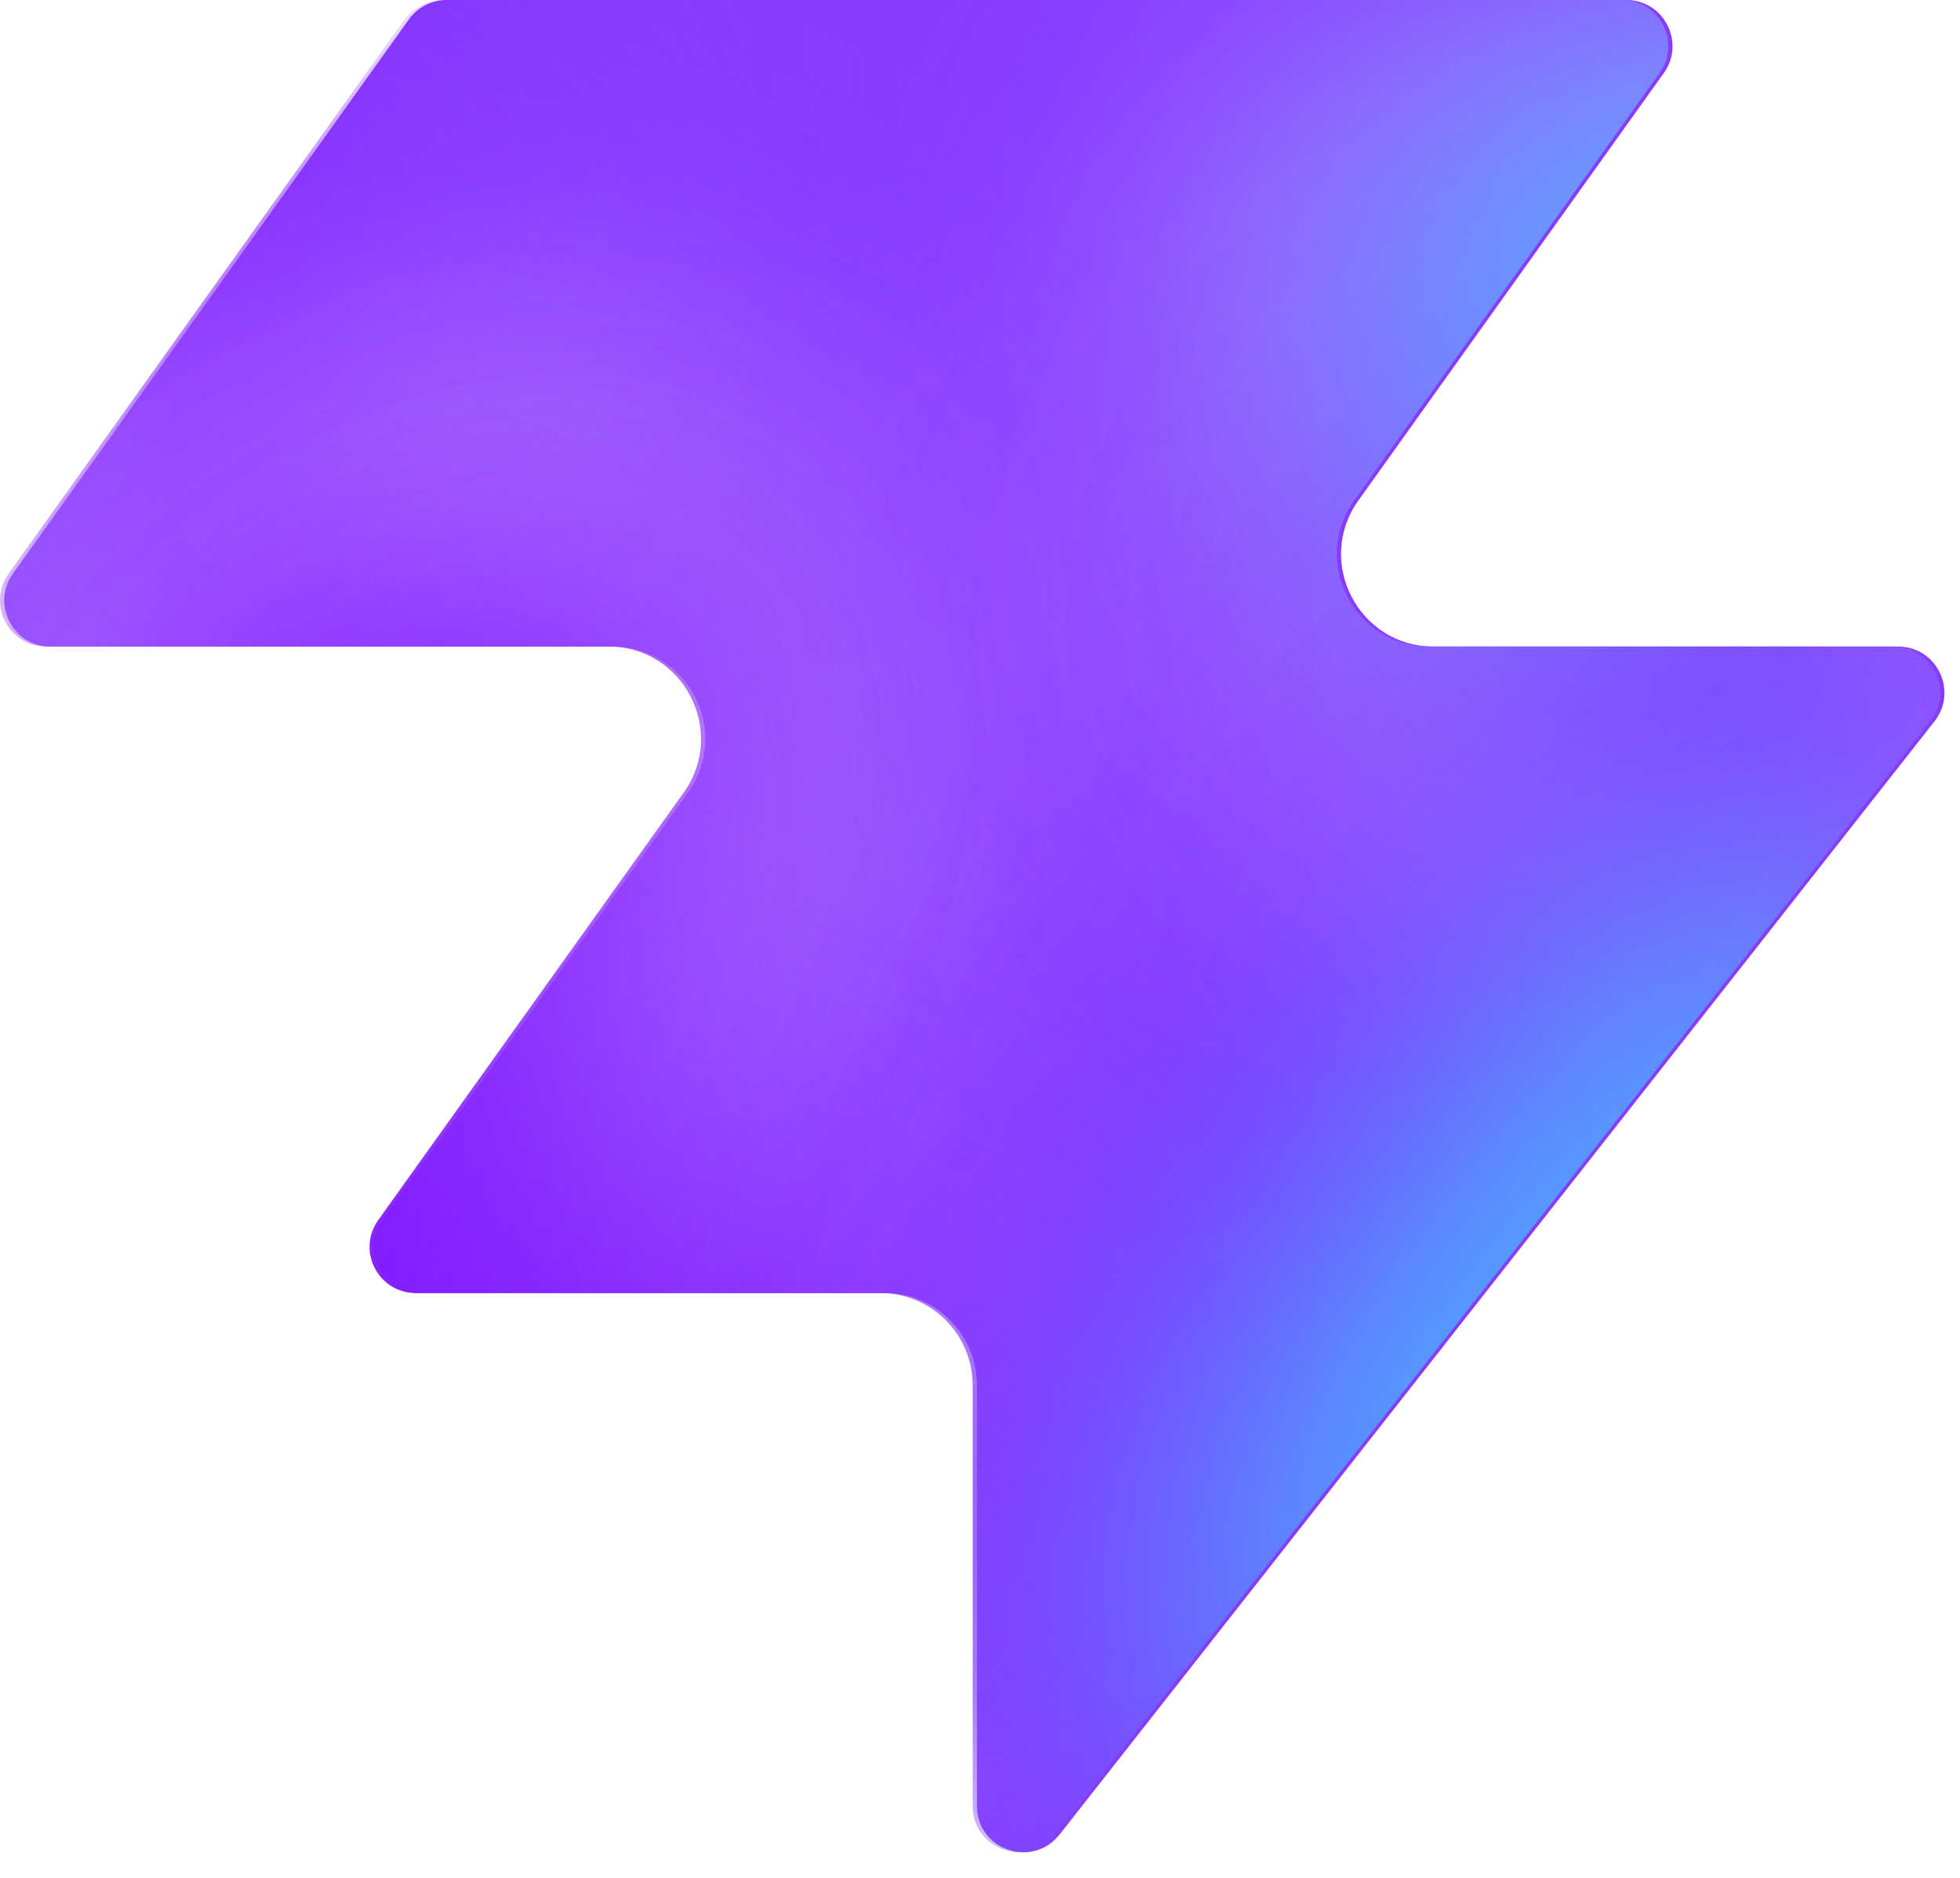
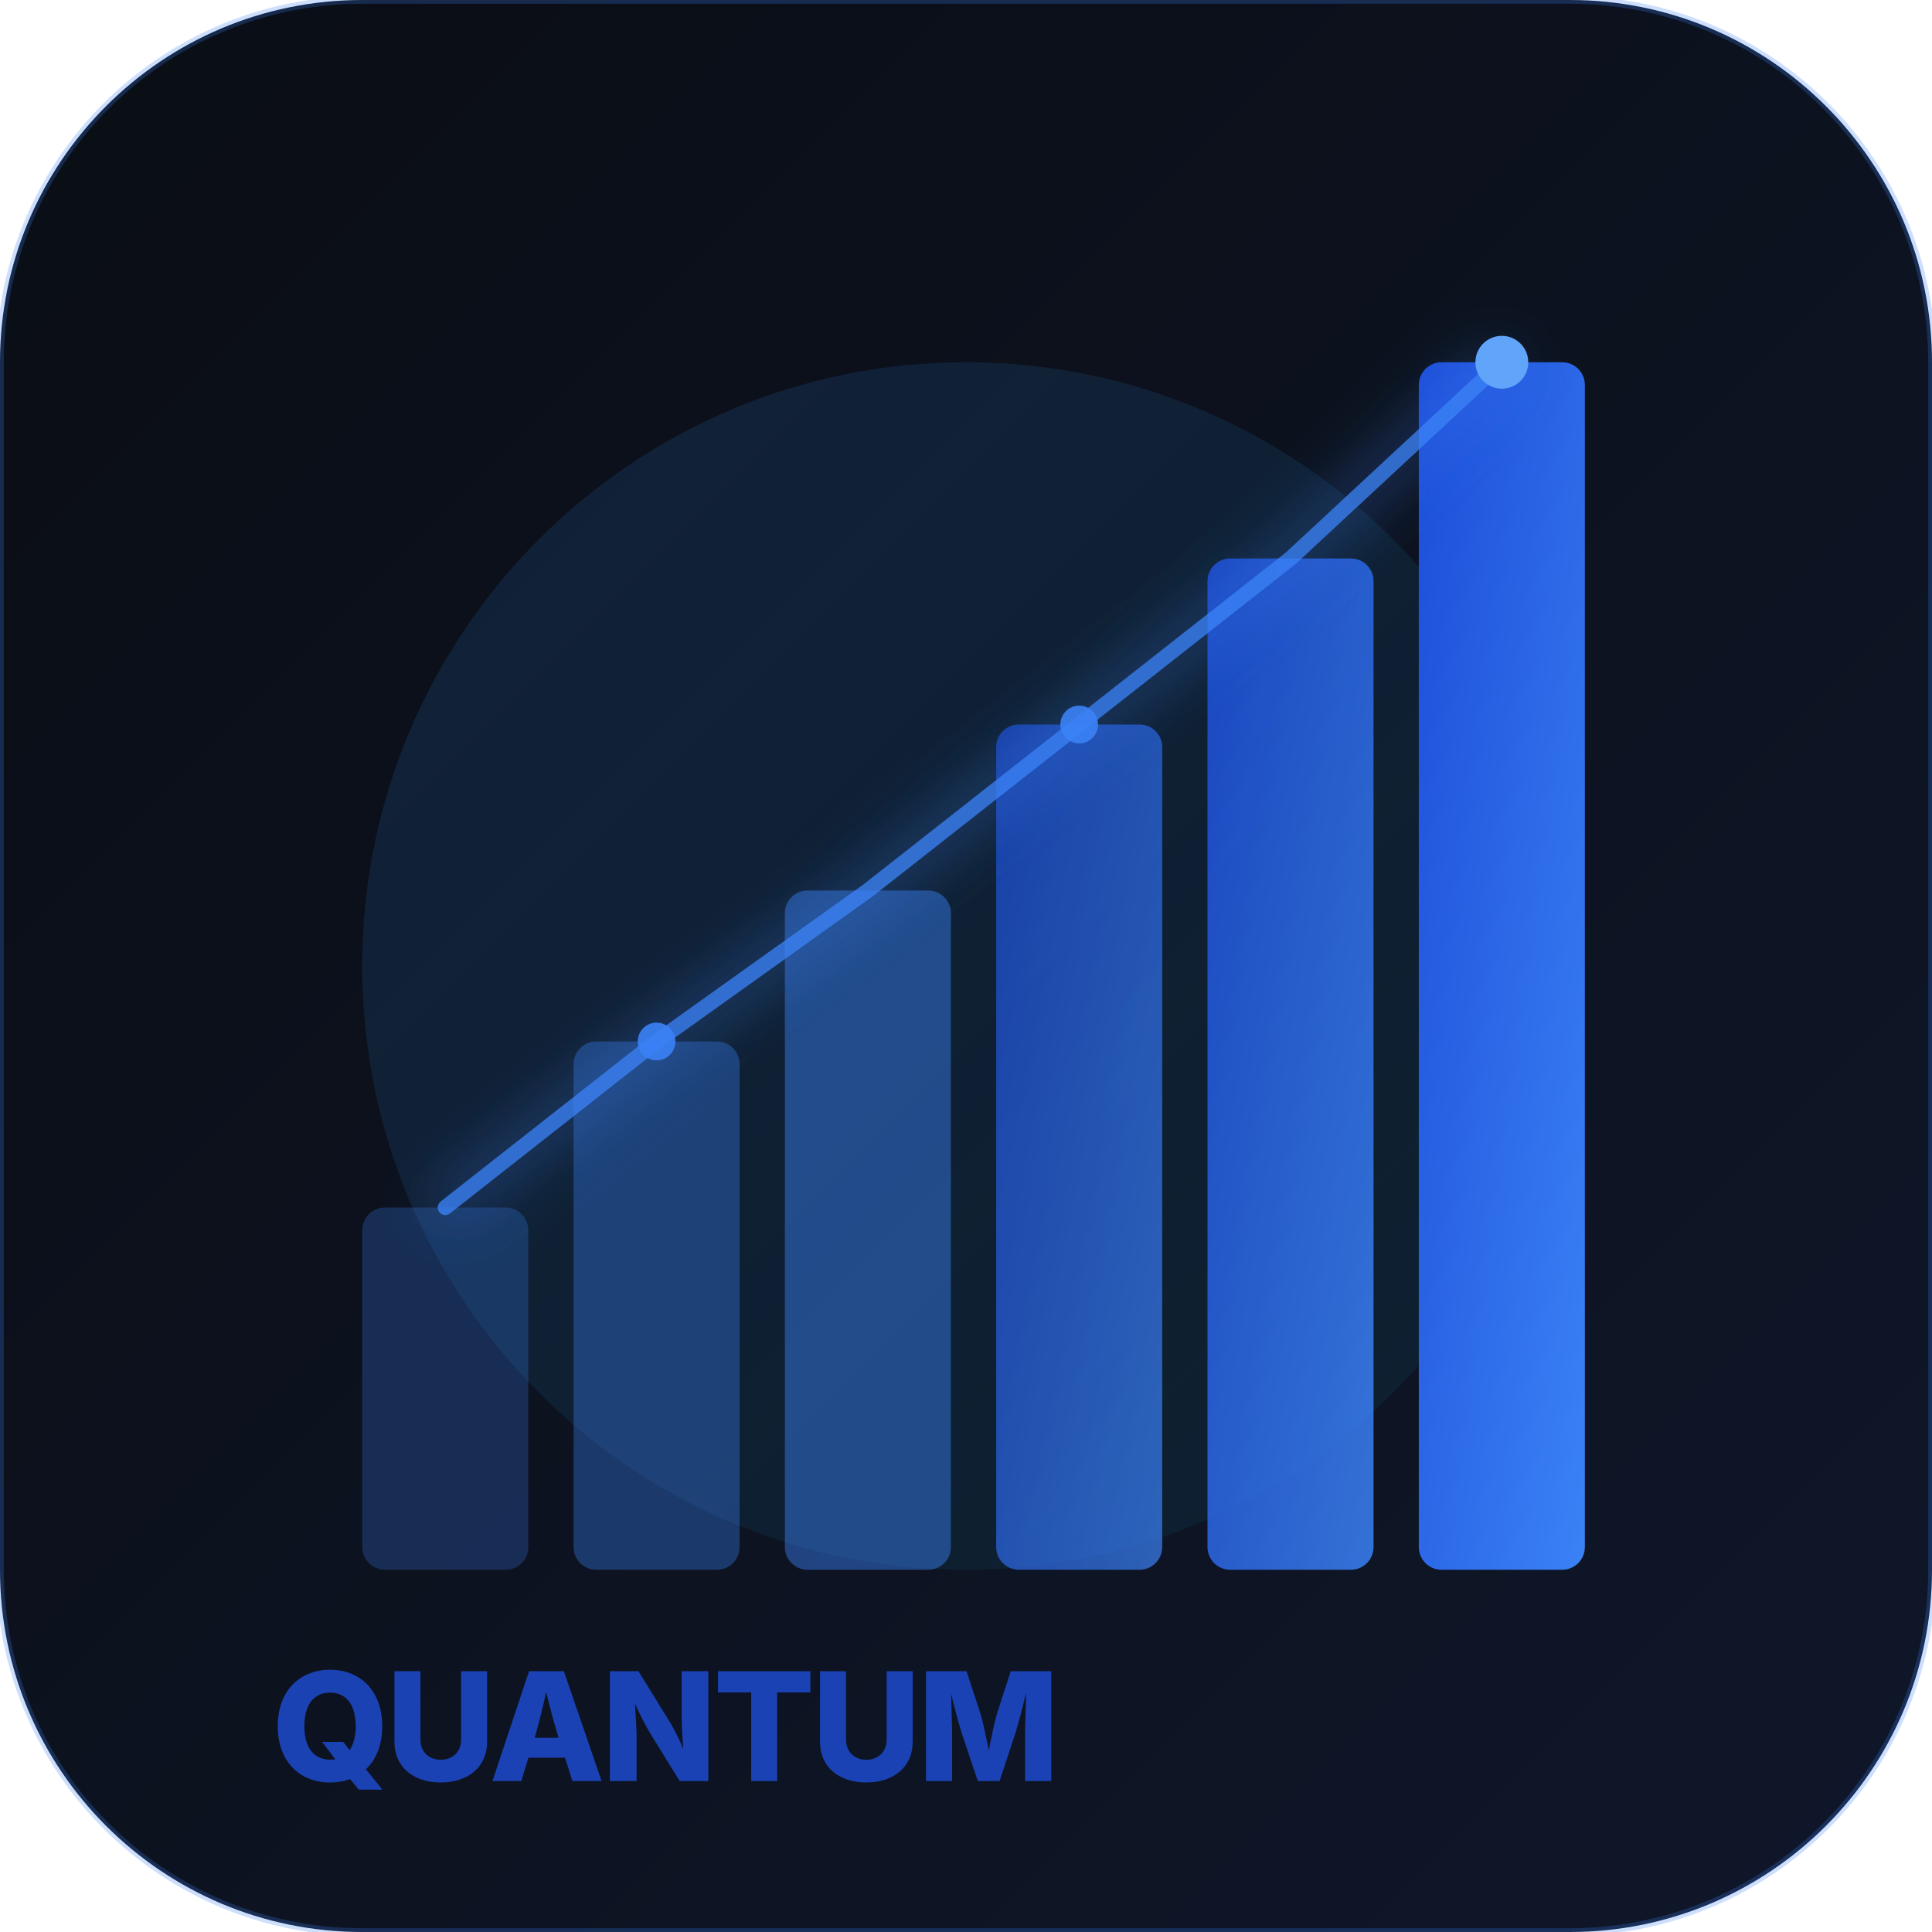
- <svg xmlns="http://www.w3.org/2000/svg" width="48" height="46" fill="none" viewBox="0 0 48 46">
-   <path fill="#863bff" d="M25.946 44.938c-.664.845-2.021.375-2.021-.698V33.937a2.26 2.26 0 0 0-2.262-2.262H10.287c-.92 0-1.456-1.04-.92-1.788l7.48-10.471c1.07-1.497 0-3.578-1.842-3.578H1.237c-.92 0-1.456-1.04-.92-1.788L10.013.474c.214-.297.556-.474.92-.474h28.894c.92 0 1.456 1.04.92 1.788l-7.48 10.471c-1.07 1.498 0 3.579 1.842 3.579h11.377c.943 0 1.473 1.088.89 1.83L25.947 44.94z" style="fill:#863bff;fill:color(display-p3 .525 .23 1);fill-opacity:1" />
-   <mask id="a" width="48" height="46" x="0" y="0" maskUnits="userSpaceOnUse" style="mask-type:alpha">
-     <path fill="#000" d="M25.842 44.938c-.664.844-2.021.375-2.021-.698V33.937a2.26 2.26 0 0 0-2.262-2.262H10.183c-.92 0-1.456-1.04-.92-1.788l7.48-10.471c1.07-1.498 0-3.579-1.842-3.579H1.133c-.92 0-1.456-1.04-.92-1.787L9.91.473c.214-.297.556-.474.92-.474h28.894c.92 0 1.456 1.04.92 1.788l-7.48 10.471c-1.07 1.498 0 3.578 1.842 3.578h11.377c.943 0 1.473 1.088.89 1.832L25.843 44.94z" style="fill:#000;fill-opacity:1" />
-   </mask>
-   <g mask="url(#a)">
-     <g filter="url(#b)">
-       <ellipse cx="5.508" cy="14.704" fill="#ede6ff" rx="5.508" ry="14.704" style="fill:#ede6ff;fill:color(display-p3 .927 .903 1);fill-opacity:1" transform="matrix(.00324 1 1 -.00324 -4.47 31.516)" />
-     </g>
-     <g filter="url(#c)">
-       <ellipse cx="10.399" cy="29.851" fill="#ede6ff" rx="10.399" ry="29.851" style="fill:#ede6ff;fill:color(display-p3 .927 .903 1);fill-opacity:1" transform="matrix(.00324 1 1 -.00324 -39.328 7.883)" />
-     </g>
-     <g filter="url(#d)">
-       <ellipse cx="5.508" cy="30.487" fill="#7e14ff" rx="5.508" ry="30.487" style="fill:#7e14ff;fill:color(display-p3 .492 .077 1);fill-opacity:1" transform="rotate(89.814 -25.913 -14.639)scale(1 -1)" />
-     </g>
-     <g filter="url(#e)">
-       <ellipse cx="5.508" cy="30.599" fill="#7e14ff" rx="5.508" ry="30.599" style="fill:#7e14ff;fill:color(display-p3 .492 .077 1);fill-opacity:1" transform="rotate(89.814 -32.644 -3.334)scale(1 -1)" />
-     </g>
-     <g filter="url(#f)">
-       <ellipse cx="5.508" cy="30.599" fill="#7e14ff" rx="5.508" ry="30.599" style="fill:#7e14ff;fill:color(display-p3 .492 .077 1);fill-opacity:1" transform="matrix(.00324 1 1 -.00324 -34.34 30.47)" />
-     </g>
-     <g filter="url(#g)">
-       <ellipse cx="14.072" cy="22.078" fill="#ede6ff" rx="14.072" ry="22.078" style="fill:#ede6ff;fill:color(display-p3 .927 .903 1);fill-opacity:1" transform="rotate(93.35 24.506 48.493)scale(-1 1)" />
-     </g>
-     <g filter="url(#h)">
-       <ellipse cx="3.47" cy="21.501" fill="#7e14ff" rx="3.47" ry="21.501" style="fill:#7e14ff;fill:color(display-p3 .492 .077 1);fill-opacity:1" transform="rotate(89.009 28.708 47.59)scale(-1 1)" />
-     </g>
-     <g filter="url(#i)">
-       <ellipse cx="3.47" cy="21.501" fill="#7e14ff" rx="3.47" ry="21.501" style="fill:#7e14ff;fill:color(display-p3 .492 .077 1);fill-opacity:1" transform="rotate(89.009 28.708 47.59)scale(-1 1)" />
-     </g>
-     <g filter="url(#j)">
-       <ellipse cx=".387" cy="8.972" fill="#7e14ff" rx="4.407" ry="29.108" style="fill:#7e14ff;fill:color(display-p3 .492 .077 1);fill-opacity:1" transform="rotate(39.51 .387 8.972)" />
-     </g>
-     <g filter="url(#k)">
-       <ellipse cx="47.523" cy="-6.092" fill="#7e14ff" rx="4.407" ry="29.108" style="fill:#7e14ff;fill:color(display-p3 .492 .077 1);fill-opacity:1" transform="rotate(37.892 47.523 -6.092)" />
-     </g>
-     <g filter="url(#l)">
-       <ellipse cx="41.412" cy="6.333" fill="#47bfff" rx="5.971" ry="9.665" style="fill:#47bfff;fill:color(display-p3 .28 .748 1);fill-opacity:1" transform="rotate(37.892 41.412 6.333)" />
-     </g>
-     <g filter="url(#m)">
-       <ellipse cx="-1.879" cy="38.332" fill="#7e14ff" rx="4.407" ry="29.108" style="fill:#7e14ff;fill:color(display-p3 .492 .077 1);fill-opacity:1" transform="rotate(37.892 -1.88 38.332)" />
-     </g>
-     <g filter="url(#n)">
-       <ellipse cx="-1.879" cy="38.332" fill="#7e14ff" rx="4.407" ry="29.108" style="fill:#7e14ff;fill:color(display-p3 .492 .077 1);fill-opacity:1" transform="rotate(37.892 -1.88 38.332)" />
-     </g>
-     <g filter="url(#o)">
-       <ellipse cx="35.651" cy="29.907" fill="#7e14ff" rx="4.407" ry="29.108" style="fill:#7e14ff;fill:color(display-p3 .492 .077 1);fill-opacity:1" transform="rotate(37.892 35.651 29.907)" />
-     </g>
-     <g filter="url(#p)">
-       <ellipse cx="38.418" cy="32.4" fill="#47bfff" rx="5.971" ry="15.297" style="fill:#47bfff;fill:color(display-p3 .28 .748 1);fill-opacity:1" transform="rotate(37.892 38.418 32.4)" />
-     </g>
-   </g>
+ <svg xmlns="http://www.w3.org/2000/svg" viewBox="0 0 512 512" width="512" height="512">
  <defs>
-     <filter id="b" width="60.045" height="41.654" x="-19.77" y="16.149" color-interpolation-filters="sRGB" filterUnits="userSpaceOnUse">
-       <feFlood flood-opacity="0" result="BackgroundImageFix" />
-       <feBlend in="SourceGraphic" in2="BackgroundImageFix" result="shape" />
-       <feGaussianBlur result="effect1_foregroundBlur_2002_17158" stdDeviation="7.659" />
-     </filter>
-     <filter id="c" width="90.34" height="51.437" x="-54.613" y="-7.533" color-interpolation-filters="sRGB" filterUnits="userSpaceOnUse">
-       <feFlood flood-opacity="0" result="BackgroundImageFix" />
-       <feBlend in="SourceGraphic" in2="BackgroundImageFix" result="shape" />
-       <feGaussianBlur result="effect1_foregroundBlur_2002_17158" stdDeviation="7.659" />
-     </filter>
-     <filter id="d" width="79.355" height="29.4" x="-49.64" y="2.03" color-interpolation-filters="sRGB" filterUnits="userSpaceOnUse">
-       <feFlood flood-opacity="0" result="BackgroundImageFix" />
-       <feBlend in="SourceGraphic" in2="BackgroundImageFix" result="shape" />
-       <feGaussianBlur result="effect1_foregroundBlur_2002_17158" stdDeviation="4.596" />
-     </filter>
-     <filter id="e" width="79.579" height="29.4" x="-45.045" y="20.029" color-interpolation-filters="sRGB" filterUnits="userSpaceOnUse">
-       <feFlood flood-opacity="0" result="BackgroundImageFix" />
-       <feBlend in="SourceGraphic" in2="BackgroundImageFix" result="shape" />
-       <feGaussianBlur result="effect1_foregroundBlur_2002_17158" stdDeviation="4.596" />
-     </filter>
-     <filter id="f" width="79.579" height="29.4" x="-43.513" y="21.178" color-interpolation-filters="sRGB" filterUnits="userSpaceOnUse">
-       <feFlood flood-opacity="0" result="BackgroundImageFix" />
-       <feBlend in="SourceGraphic" in2="BackgroundImageFix" result="shape" />
-       <feGaussianBlur result="effect1_foregroundBlur_2002_17158" stdDeviation="4.596" />
-     </filter>
-     <filter id="g" width="74.749" height="58.852" x="15.756" y="-17.901" color-interpolation-filters="sRGB" filterUnits="userSpaceOnUse">
-       <feFlood flood-opacity="0" result="BackgroundImageFix" />
-       <feBlend in="SourceGraphic" in2="BackgroundImageFix" result="shape" />
-       <feGaussianBlur result="effect1_foregroundBlur_2002_17158" stdDeviation="7.659" />
-     </filter>
-     <filter id="h" width="61.377" height="25.362" x="23.548" y="2.284" color-interpolation-filters="sRGB" filterUnits="userSpaceOnUse">
-       <feFlood flood-opacity="0" result="BackgroundImageFix" />
-       <feBlend in="SourceGraphic" in2="BackgroundImageFix" result="shape" />
-       <feGaussianBlur result="effect1_foregroundBlur_2002_17158" stdDeviation="4.596" />
-     </filter>
-     <filter id="i" width="61.377" height="25.362" x="23.548" y="2.284" color-interpolation-filters="sRGB" filterUnits="userSpaceOnUse">
-       <feFlood flood-opacity="0" result="BackgroundImageFix" />
-       <feBlend in="SourceGraphic" in2="BackgroundImageFix" result="shape" />
-       <feGaussianBlur result="effect1_foregroundBlur_2002_17158" stdDeviation="4.596" />
-     </filter>
-     <filter id="j" width="56.045" height="63.649" x="-27.636" y="-22.853" color-interpolation-filters="sRGB" filterUnits="userSpaceOnUse">
-       <feFlood flood-opacity="0" result="BackgroundImageFix" />
-       <feBlend in="SourceGraphic" in2="BackgroundImageFix" result="shape" />
-       <feGaussianBlur result="effect1_foregroundBlur_2002_17158" stdDeviation="4.596" />
-     </filter>
-     <filter id="k" width="54.814" height="64.646" x="20.116" y="-38.415" color-interpolation-filters="sRGB" filterUnits="userSpaceOnUse">
-       <feFlood flood-opacity="0" result="BackgroundImageFix" />
-       <feBlend in="SourceGraphic" in2="BackgroundImageFix" result="shape" />
-       <feGaussianBlur result="effect1_foregroundBlur_2002_17158" stdDeviation="4.596" />
-     </filter>
-     <filter id="l" width="33.541" height="35.313" x="24.641" y="-11.323" color-interpolation-filters="sRGB" filterUnits="userSpaceOnUse">
-       <feFlood flood-opacity="0" result="BackgroundImageFix" />
-       <feBlend in="SourceGraphic" in2="BackgroundImageFix" result="shape" />
-       <feGaussianBlur result="effect1_foregroundBlur_2002_17158" stdDeviation="4.596" />
-     </filter>
-     <filter id="m" width="54.814" height="64.646" x="-29.286" y="6.009" color-interpolation-filters="sRGB" filterUnits="userSpaceOnUse">
-       <feFlood flood-opacity="0" result="BackgroundImageFix" />
-       <feBlend in="SourceGraphic" in2="BackgroundImageFix" result="shape" />
-       <feGaussianBlur result="effect1_foregroundBlur_2002_17158" stdDeviation="4.596" />
-     </filter>
-     <filter id="n" width="54.814" height="64.646" x="-29.286" y="6.009" color-interpolation-filters="sRGB" filterUnits="userSpaceOnUse">
-       <feFlood flood-opacity="0" result="BackgroundImageFix" />
-       <feBlend in="SourceGraphic" in2="BackgroundImageFix" result="shape" />
-       <feGaussianBlur result="effect1_foregroundBlur_2002_17158" stdDeviation="4.596" />
-     </filter>
-     <filter id="o" width="54.814" height="64.646" x="8.244" y="-2.416" color-interpolation-filters="sRGB" filterUnits="userSpaceOnUse">
-       <feFlood flood-opacity="0" result="BackgroundImageFix" />
-       <feBlend in="SourceGraphic" in2="BackgroundImageFix" result="shape" />
-       <feGaussianBlur result="effect1_foregroundBlur_2002_17158" stdDeviation="4.596" />
-     </filter>
-     <filter id="p" width="39.409" height="43.623" x="18.713" y="10.588" color-interpolation-filters="sRGB" filterUnits="userSpaceOnUse">
-       <feFlood flood-opacity="0" result="BackgroundImageFix" />
-       <feBlend in="SourceGraphic" in2="BackgroundImageFix" result="shape" />
-       <feGaussianBlur result="effect1_foregroundBlur_2002_17158" stdDeviation="4.596" />
+     <linearGradient id="bg" x1="0%" y1="0%" x2="100%" y2="100%">
+       <stop offset="0%" style="stop-color:#0a0d14;stop-opacity:1" />
+       <stop offset="100%" style="stop-color:#0f172a;stop-opacity:1" />
+     </linearGradient>
+     <linearGradient id="accent" x1="0%" y1="0%" x2="100%" y2="100%">
+       <stop offset="0%" style="stop-color:#1d4ed8;stop-opacity:1" />
+       <stop offset="100%" style="stop-color:#3b82f6;stop-opacity:1" />
+     </linearGradient>
+     <linearGradient id="glow" x1="0%" y1="0%" x2="100%" y2="100%">
+       <stop offset="0%" style="stop-color:#3b82f6;stop-opacity:0.3" />
+       <stop offset="100%" style="stop-color:#06b6d4;stop-opacity:0.1" />
+     </linearGradient>
+     <filter id="blur-glow">
+       <feGaussianBlur in="SourceGraphic" stdDeviation="8" result="blurred" />
+       <feMerge>
+         <feMergeNode in="blurred" />
+         <feMergeNode in="SourceGraphic" />
+       </feMerge>
    </filter>
  </defs>
+   <rect width="512" height="512" rx="96" ry="96" fill="url(#bg)" />
+   <rect width="512" height="512" rx="96" ry="96" fill="none" stroke="rgba(59,130,246,0.25)" stroke-width="2" />
+   <circle cx="256" cy="256" r="160" fill="url(#glow)" opacity="0.5" />
+   <rect x="96" y="320" width="44" height="96" rx="6" fill="rgba(59,130,246,0.25)" />
+   <rect x="152" y="276" width="44" height="140" rx="6" fill="rgba(59,130,246,0.35)" />
+   <rect x="208" y="236" width="44" height="180" rx="6" fill="rgba(59,130,246,0.45)" />
+   <rect x="264" y="192" width="44" height="224" rx="6" fill="url(#accent)" opacity="0.7" />
+   <rect x="320" y="148" width="44" height="268" rx="6" fill="url(#accent)" opacity="0.85" />
+   <rect x="376" y="96" width="44" height="320" rx="6" fill="url(#accent)" />
+   <polyline points="118,320 174,276 230,236 286,192 342,148 398,96" fill="none" stroke="#3b82f6" stroke-width="4" stroke-linecap="round" stroke-linejoin="round" opacity="0.8" filter="url(#blur-glow)" />
+   <circle cx="174" cy="276" r="5" fill="#3b82f6" opacity="0.9" />
+   <circle cx="286" cy="192" r="5" fill="#3b82f6" opacity="0.9" />
+   <circle cx="398" cy="96" r="7" fill="#60a5fa" />
+   <text x="72" y="472" font-family="Inter, -apple-system, sans-serif" font-size="40" font-weight="800" fill="#1d4ed8" opacity="0.8" letter-spacing="-1">QUANTUM</text>
</svg>
